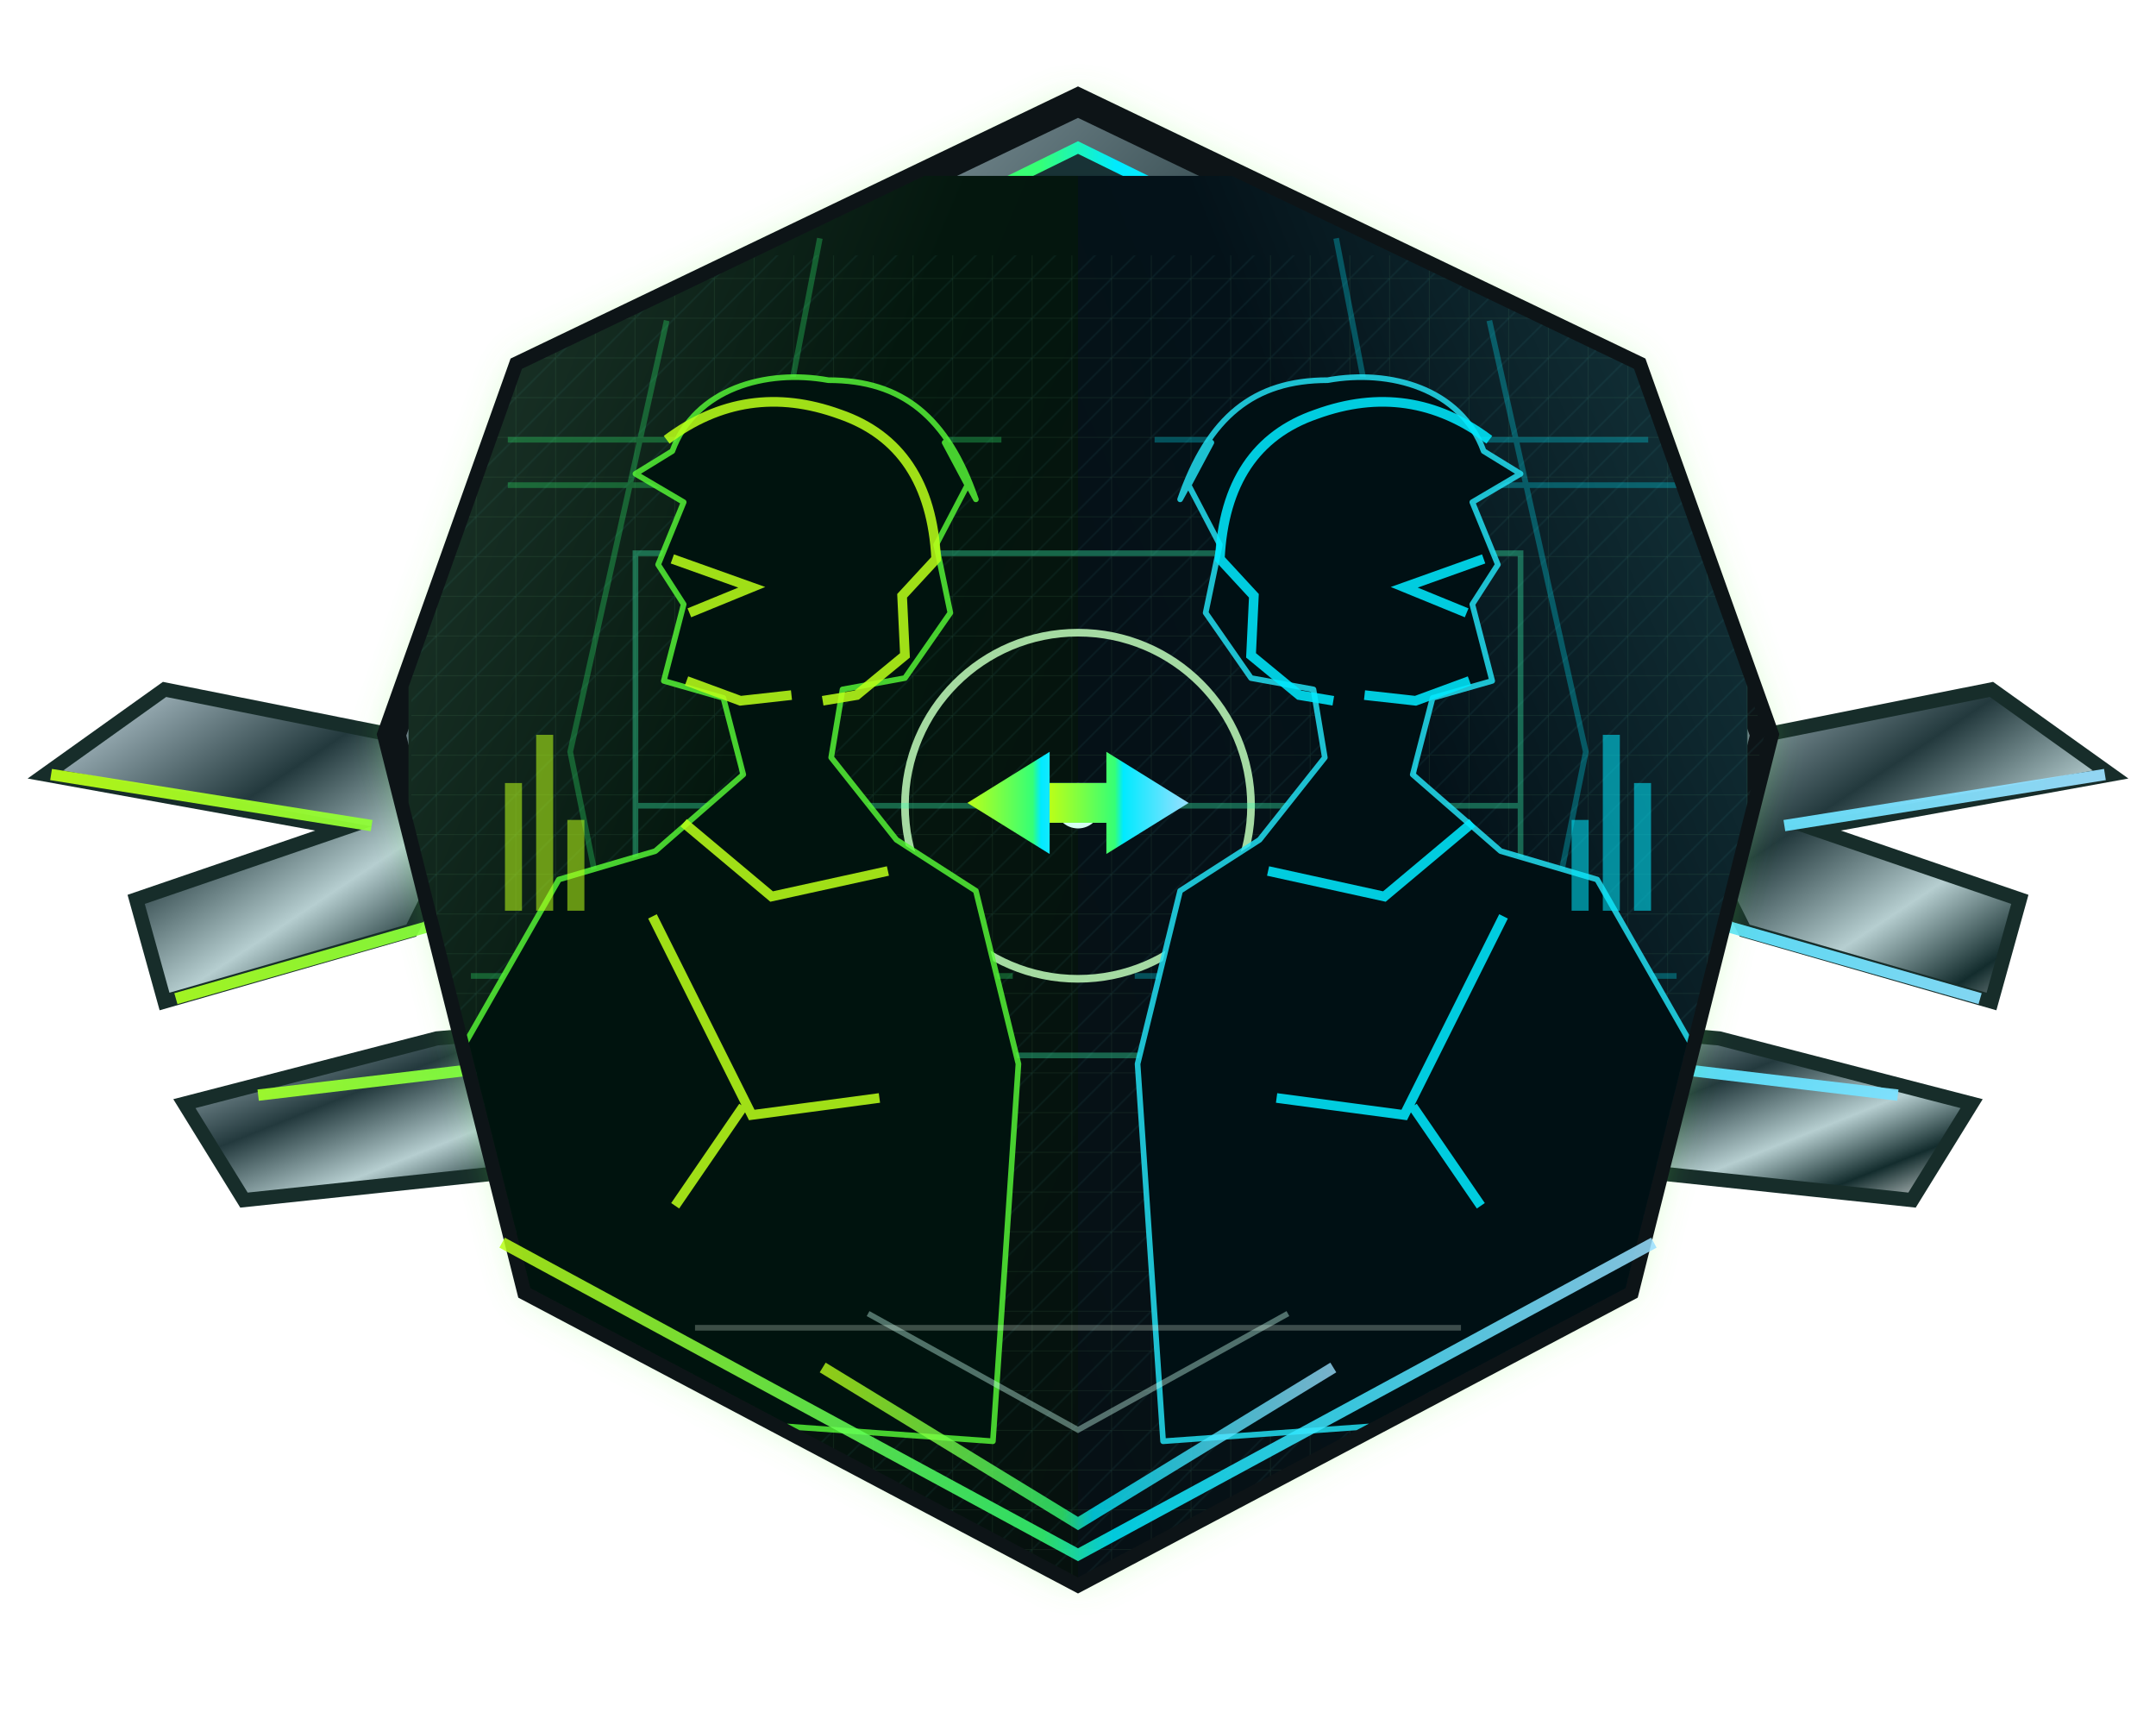
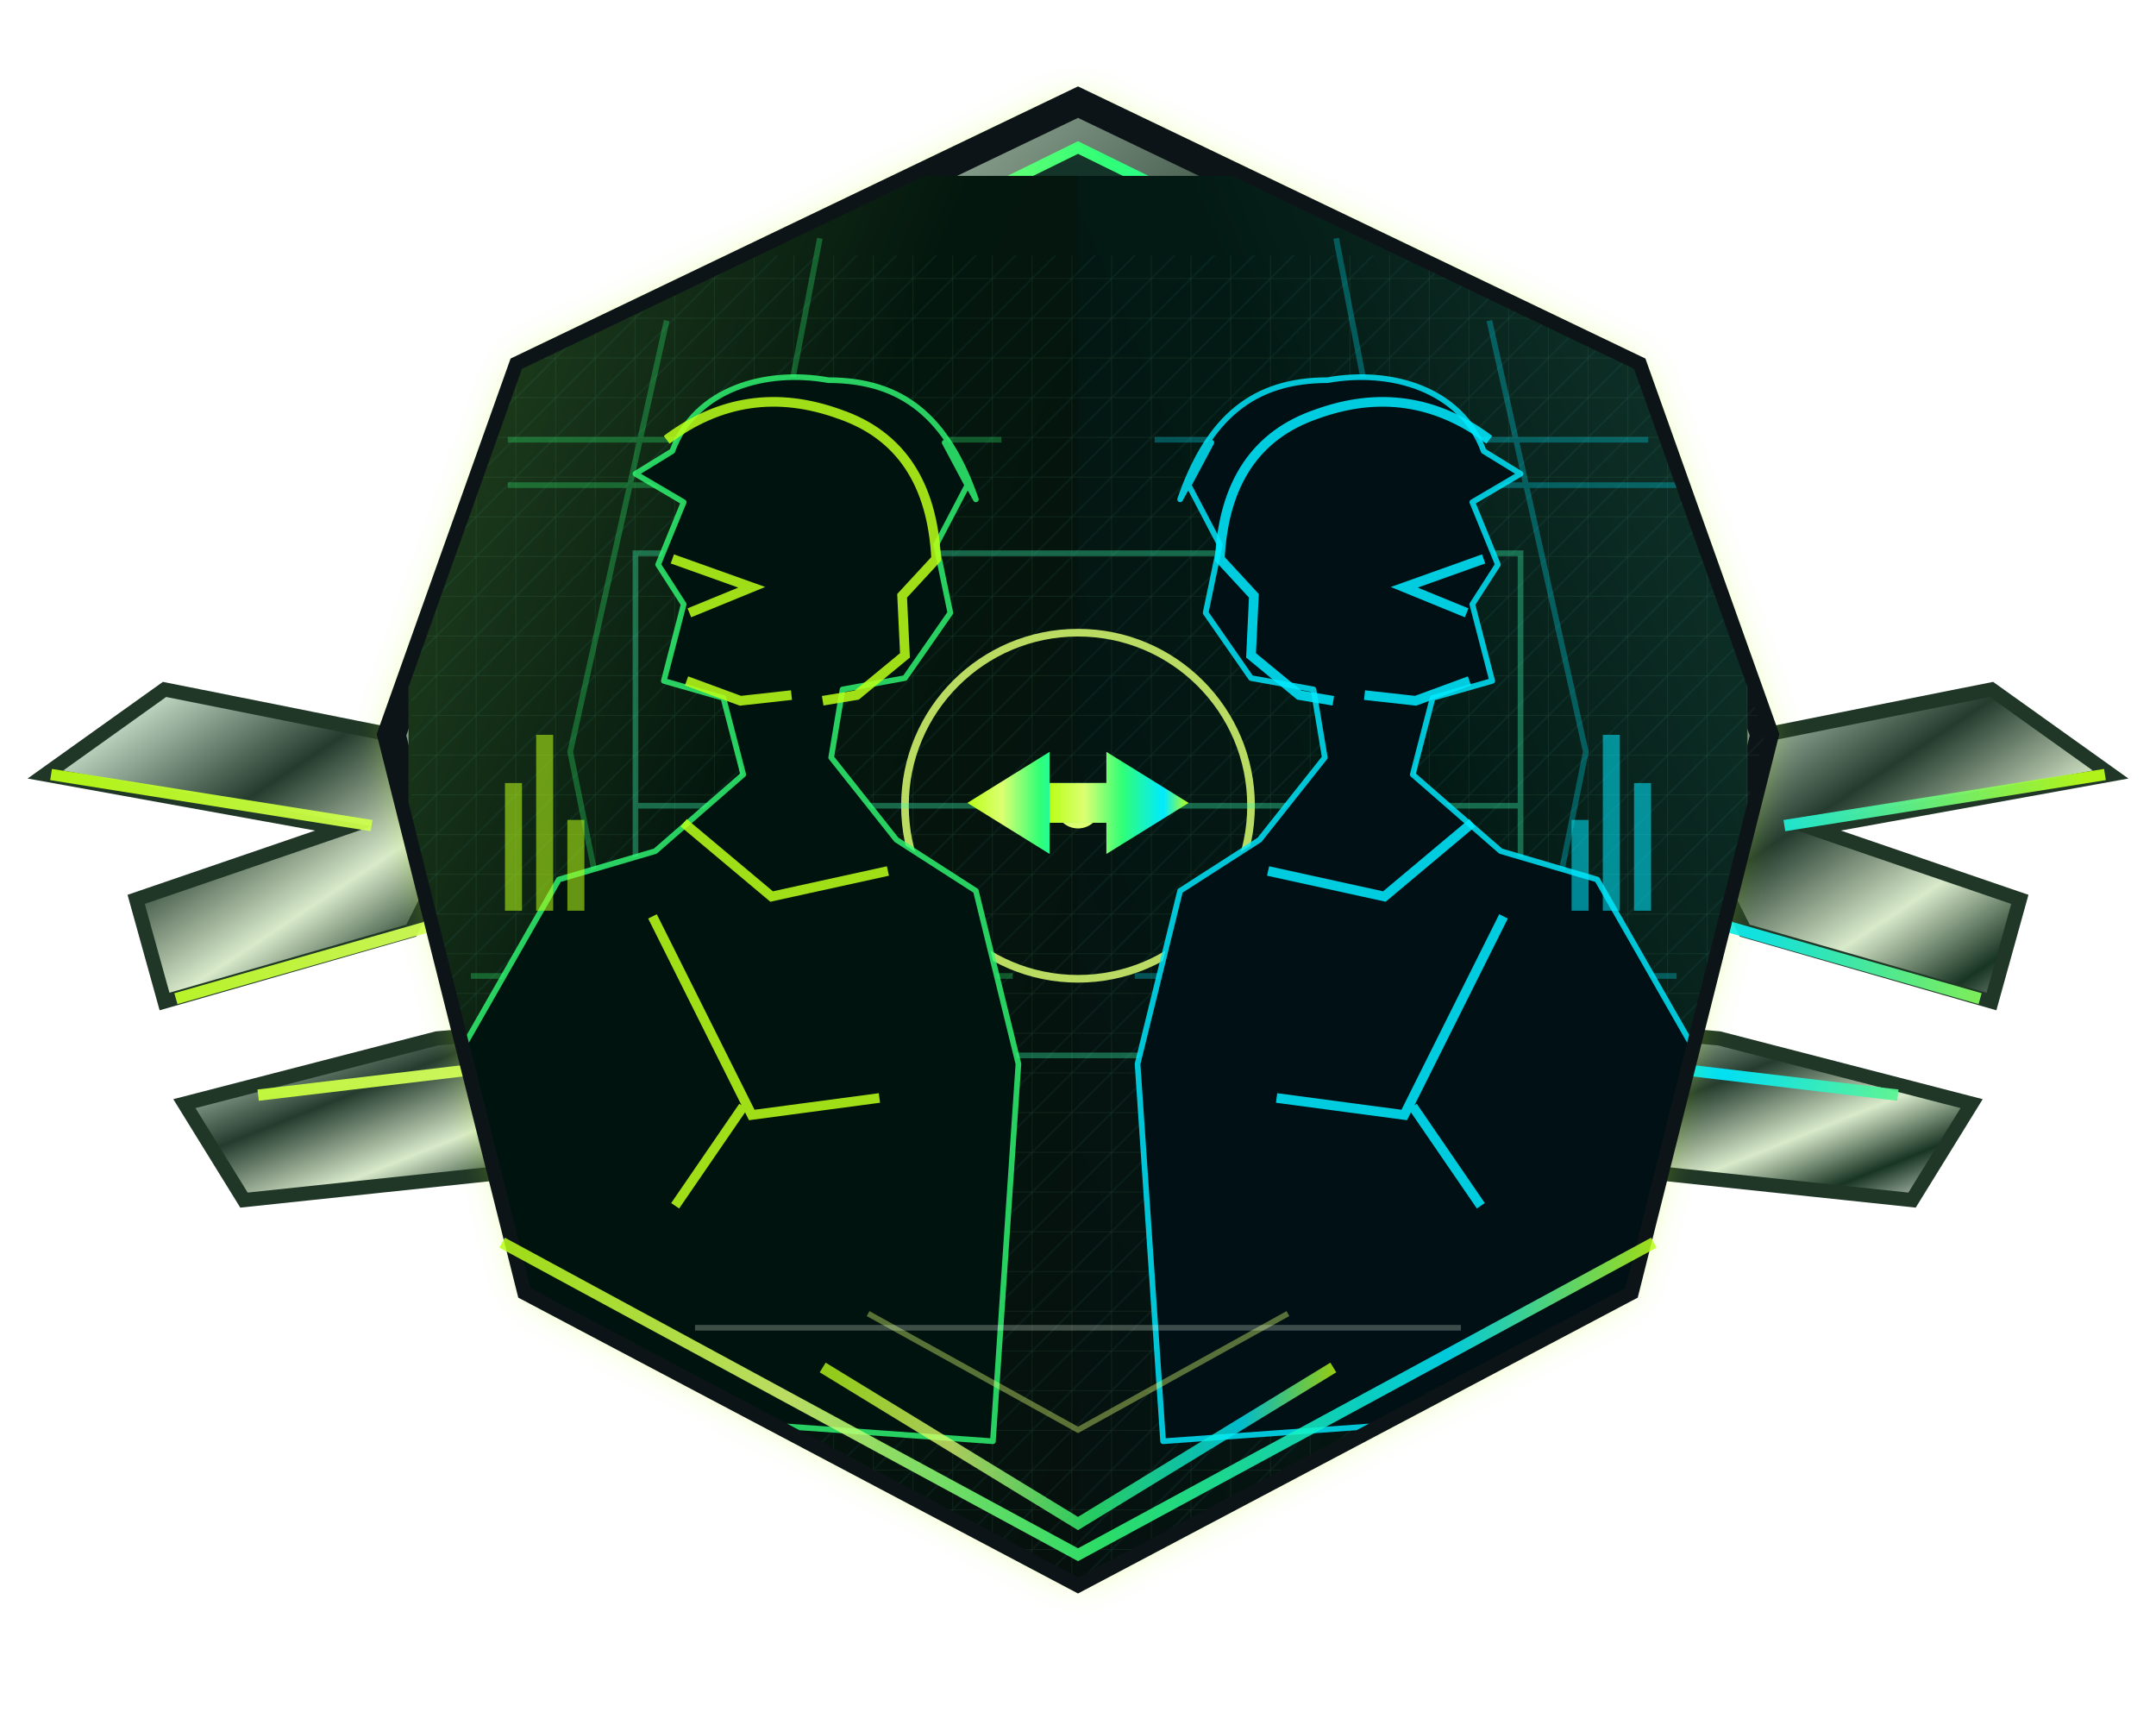
<svg xmlns="http://www.w3.org/2000/svg" viewBox="0 0 760 610" role="img" aria-labelledby="title desc">
  <defs>
    <linearGradient id="chrome" x1="0" y1="0" x2="1" y2="1">
-       <stop stop-color="#f3fffd" />
-       <stop offset=".14" stop-color="#91a5ac" />
-       <stop offset=".39" stop-color="#23393d" />
-       <stop offset=".63" stop-color="#b6ced0" />
-       <stop offset=".81" stop-color="#132c2d" />
-       <stop offset="1" stop-color="#fcfffe" />
+       <stop stop-color="#f6fff0" />
+       <stop offset=".14" stop-color="#bbd2be" />
+       <stop offset=".39" stop-color="#243b2e" />
+       <stop offset=".63" stop-color="#d9eacb" />
+       <stop offset=".81" stop-color="#183423" />
+       <stop offset="1" stop-color="#f7fff4" />
    </linearGradient>
    <linearGradient id="rim" x1="0" y1="0" x2="1" y2="0">
-       <stop stop-color="#baff18" />
-       <stop offset=".47" stop-color="#35ff76" />
-       <stop offset=".53" stop-color="#00eaff" />
-       <stop offset="1" stop-color="#9adfff" />
+       <stop stop-color="#BAFF18" />
+       <stop offset=".25" stop-color="#DCFF72" />
+       <stop offset=".52" stop-color="#31FF76" />
+       <stop offset=".82" stop-color="#00EAFF" />
+       <stop offset="1" stop-color="#BAFF18" />
    </linearGradient>
    <linearGradient id="dark" x1="0" y1="0" x2="0" y2="1">
-       <stop stop-color="#193337" />
-       <stop offset=".42" stop-color="#03120f" />
-       <stop offset="1" stop-color="#000806" />
+       <stop stop-color="#16352a" />
+       <stop offset=".45" stop-color="#03120f" />
+       <stop offset="1" stop-color="#000805" />
    </linearGradient>
    <linearGradient id="left" x1="0" y1="0" x2="1" y2="1">
-       <stop stop-color="#213b2f" />
+       <stop stop-color="#264921" />
      <stop offset=".42" stop-color="#04170e" />
      <stop offset="1" stop-color="#06100e" />
    </linearGradient>
    <linearGradient id="right" x1="1" y1="0" x2="0" y2="1">
-       <stop stop-color="#173b42" />
-       <stop offset=".42" stop-color="#041219" />
-       <stop offset="1" stop-color="#071014" />
+       <stop stop-color="#12392f" />
+       <stop offset=".42" stop-color="#031a14" />
+       <stop offset="1" stop-color="#06100e" />
    </linearGradient>
    <pattern id="mesh" width="14" height="14" patternUnits="userSpaceOnUse">
      <path d="M0 0h14v14" fill="none" stroke="#95ffa0" stroke-opacity=".07" stroke-width=".65" />
      <path d="m0 14 14-14" fill="none" stroke="#64ffff" stroke-opacity=".05" stroke-width=".65" />
    </pattern>
    <filter id="glow" x="-80%" y="-80%" width="260%" height="260%">
      <feGaussianBlur stdDeviation="7" />
    </filter>
    <filter id="soft" x="-30%" y="-30%" width="160%" height="160%">
      <feGaussianBlur stdDeviation="2.5" />
    </filter>
    <clipPath id="shield">
      <path d="M380 36 576 130 622 259 573 454 380 556 187 454 138 259 184 130Z" />
    </clipPath>
  </defs>
-   <g fill="url(#chrome)" stroke="#172d2a" stroke-width="5">
+   <g fill="url(#chrome)" stroke="#203627" stroke-width="5">
    <path d="m138 259-80-16-42 30 105 19-73 25 10 36 87-25 37-74z" />
    <path d="m622 259 80-16 42 30-105 19 73 25-10 36-87-25-37-74z" />
    <path d="m154 366-89 23 21 34 104-11 33-52z" />
    <path d="m606 366 89 23-21 34-104-11-33-52z" />
  </g>
  <g stroke="url(#rim)" stroke-width="4" fill="none" opacity=".94">
    <path d="m18 273 113 18m-69 61 91-26M742 273l-113 18m69 61-91-26m-516 60 101-12m477 12-101-12" />
  </g>
-   <path d="M380 36 576 130 622 259 573 454 380 556 187 454 138 259 184 130Z" fill="#66ff46" opacity=".42" filter="url(#glow)" />
+   <path d="M380 36 576 130 622 259 573 454 380 556 187 454 138 259 184 130Z" fill="#BAFF18" opacity=".48" filter="url(#glow)" />
  <path d="M380 36 576 130 622 259 573 454 380 556 187 454 138 259 184 130Z" fill="url(#chrome)" stroke="#0d1417" stroke-width="10" />
  <path d="M380 52 561 141 604 261 557 443 380 538 203 443 156 261 199 141Z" fill="url(#dark)" stroke="url(#rim)" stroke-width="4" />
  <g clip-path="url(#shield)">
    <path d="M144 62h236v570H144z" fill="url(#left)" />
    <path d="M380 62h236v570H380z" fill="url(#right)" />
    <path d="M145 90h480v500H145z" fill="url(#mesh)" />
    <g stroke="#31ff76" fill="none" stroke-width="2" opacity=".29">
      <path d="M179 155h174m-174 16h130m-143 173h191m-171 14h155M235 113l-34 152 30 148M289 84l-30 155 15 184" />
    </g>
-     <g stroke="#00eaff" fill="none" stroke-width="2" opacity=".29">
+     <g stroke="#00EAFF" fill="none" stroke-width="2" opacity=".29">
      <path d="M407 155h174m43 16H451m-51 173h191m-169 14h151M525 113l34 152-30 148M471 84l30 155-15 184" />
    </g>
    <path d="M380 69v470" stroke="url(#rim)" stroke-width="3" opacity=".8" />
-     <circle cx="380" cy="284" r="61" stroke="#c3ffbd" stroke-width="2.7" fill="none" opacity=".84" />
-     <circle cx="380" cy="284" r="8" fill="#d6fff1" />
+     <circle cx="380" cy="284" r="61" stroke="#DCFF72" stroke-width="2.7" fill="none" opacity=".84" />
+     <circle cx="380" cy="284" r="8" fill="#DCFF72" />
    <path d="M224 284h312m-312-89h312v177H224z" stroke="#3affb4" stroke-width="2" fill="none" opacity=".35" />
    <g fill="#030e0c" stroke-linejoin="round">
-       <path d="M344 176c-10-29-26-42-52-42-22-4-47 3-55 25l-13 8 17 10-9 22 9 14-7 27 21 6 7 27-31 27-34 10-36 63 22 123 167 12 9-133-15-61-28-18-23-29 4-24 22-4 16-23-5-24 11-21-8-15z" fill="#00130e" stroke="#59ff38" stroke-opacity=".8" stroke-width="2" />
-       <path d="M416 176c10-29 26-42 52-42 22-4 47 3 55 25l13 8-17 10 9 22-9 14 7 27-21 6-7 27 31 27 34 10 36 63-22 123-167 12-9-133 15-61 28-18 23-29-4-24-22-4-16-23 5-24-11-21 8-15z" fill="#001014" stroke="#23e4f7" stroke-opacity=".83" stroke-width="2" />
+       <path d="M344 176c-10-29-26-42-52-42-22-4-47 3-55 25l-13 8 17 10-9 22 9 14-7 27 21 6 7 27-31 27-34 10-36 63 22 123 167 12 9-133-15-61-28-18-23-29 4-24 22-4 16-23-5-24 11-21-8-15z" fill="#00130e" stroke="#31FF76" stroke-opacity=".8" stroke-width="2" />
+       <path d="M416 176c10-29 26-42 52-42 22-4 47 3 55 25l13 8-17 10 9 22-9 14 7 27-21 6-7 27 31 27 34 10 36 63-22 123-167 12-9-133 15-61 28-18 23-29-4-24-22-4-16-23 5-24-11-21 8-15z" fill="#001014" stroke="#00EAFF" stroke-opacity=".83" stroke-width="2" />
    </g>
-     <path d="M235 155q28-21 61-9 32 11 34 51l-12 13 1 21-17 14-12 2m-53-50 28 10-22 9m-1 24 19 7 18-2m-38 45 31 26 41-9m-83 16 35 70 45-6m-72 38 24-35" fill="none" stroke="#baff18" stroke-width="3.4" opacity=".86" />
-     <path d="M525 155q-28-21-61-9-32 11-34 51l12 13-1 21 17 14 12 2m53-50-28 10 22 9m1 24-19 7-18-2m38 45-31 26-41-9m83 16-35 70-45-6m72 38-24-35" fill="none" stroke="#00eaff" stroke-width="3.4" opacity=".86" />
-     <g fill="#baff18" opacity=".55">
+     <path d="M235 155q28-21 61-9 32 11 34 51l-12 13 1 21-17 14-12 2m-53-50 28 10-22 9m-1 24 19 7 18-2m-38 45 31 26 41-9m-83 16 35 70 45-6m-72 38 24-35" fill="none" stroke="#BAFF18" stroke-width="3.4" opacity=".86" />
+     <path d="M525 155q-28-21-61-9-32 11-34 51l12 13-1 21 17 14 12 2m53-50-28 10 22 9m1 24-19 7-18-2m38 45-31 26-41-9m83 16-35 70-45-6m72 38-24-35" fill="none" stroke="#00EAFF" stroke-width="3.4" opacity=".86" />
+     <g fill="#BAFF18" opacity=".55">
      <rect x="178" y="276" width="6" height="45" />
      <rect x="189" y="259" width="6" height="62" />
      <rect x="200" y="289" width="6" height="32" />
    </g>
    <g fill="#00eaff" opacity=".55">
      <rect x="576" y="276" width="6" height="45" />
      <rect x="565" y="259" width="6" height="62" />
      <rect x="554" y="289" width="6" height="32" />
    </g>
  </g>
  <path d="m177 438 203 110 203-110" fill="none" stroke="url(#rim)" stroke-width="4" opacity=".85" />
  <path d="m290 482 90 55 90-55" fill="none" stroke="url(#rim)" stroke-width="4" opacity=".78" />
-   <path d="m306 463 74 41 74-41" fill="none" stroke="#c9fff0" stroke-width="2" opacity=".4" />
+   <path d="m306 463 74 41 74-41" fill="none" stroke="#DCFF72" stroke-width="2" opacity=".4" />
  <g fill="url(#rim)">
    <path d="m341 283 29-18v11h20v14h-20v11z" />
    <path d="m419 283-29-18v11h-20v14h20v11z" />
  </g>
  <path d="M185 451h390" stroke="url(#rim)" stroke-width="4" />
  <path d="M245 468h270" stroke="#f1fff2" stroke-opacity=".25" stroke-width="2" />
</svg>
